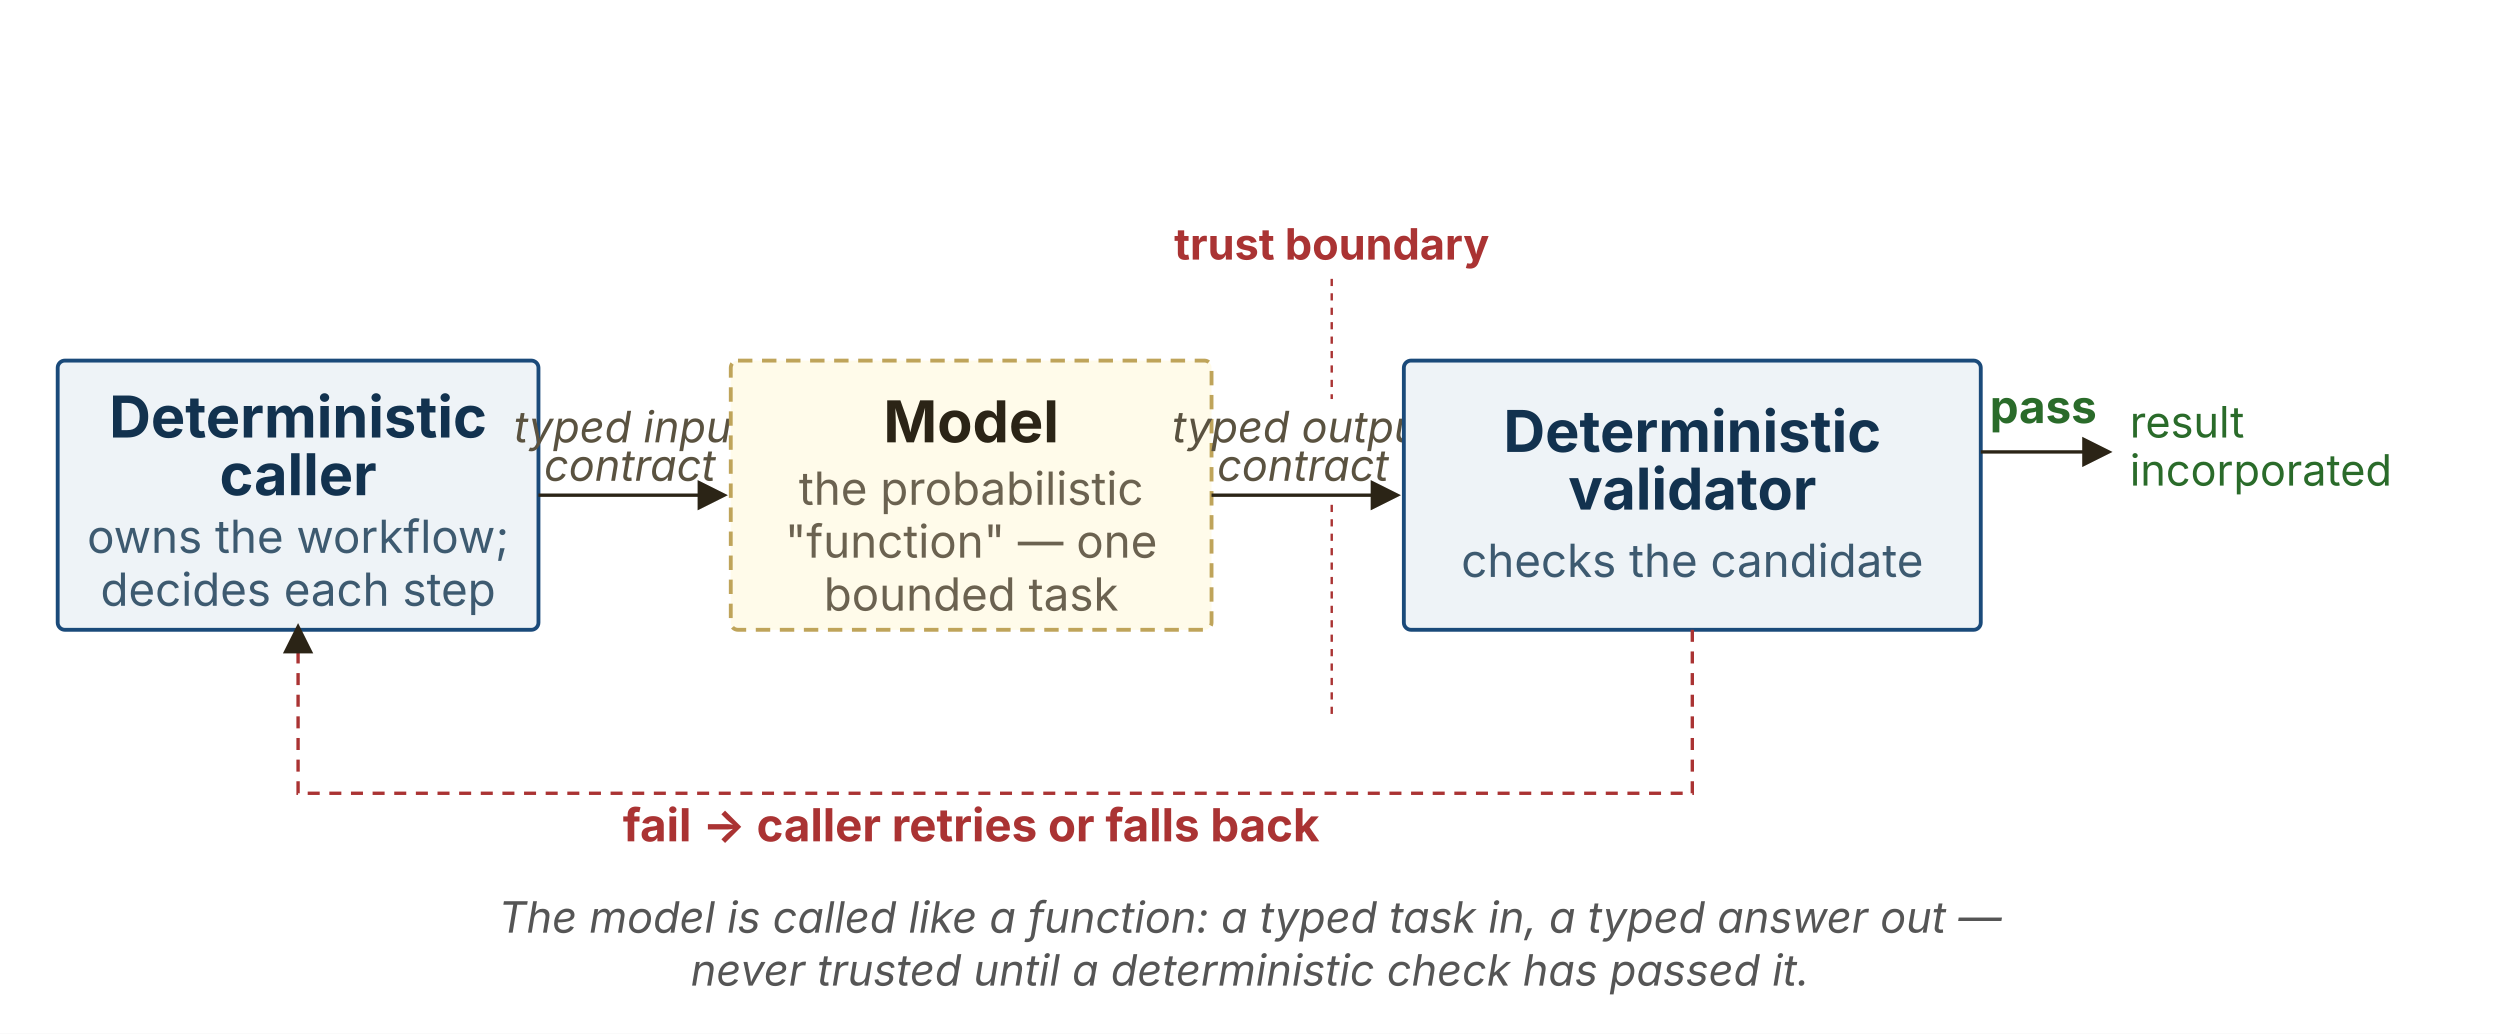
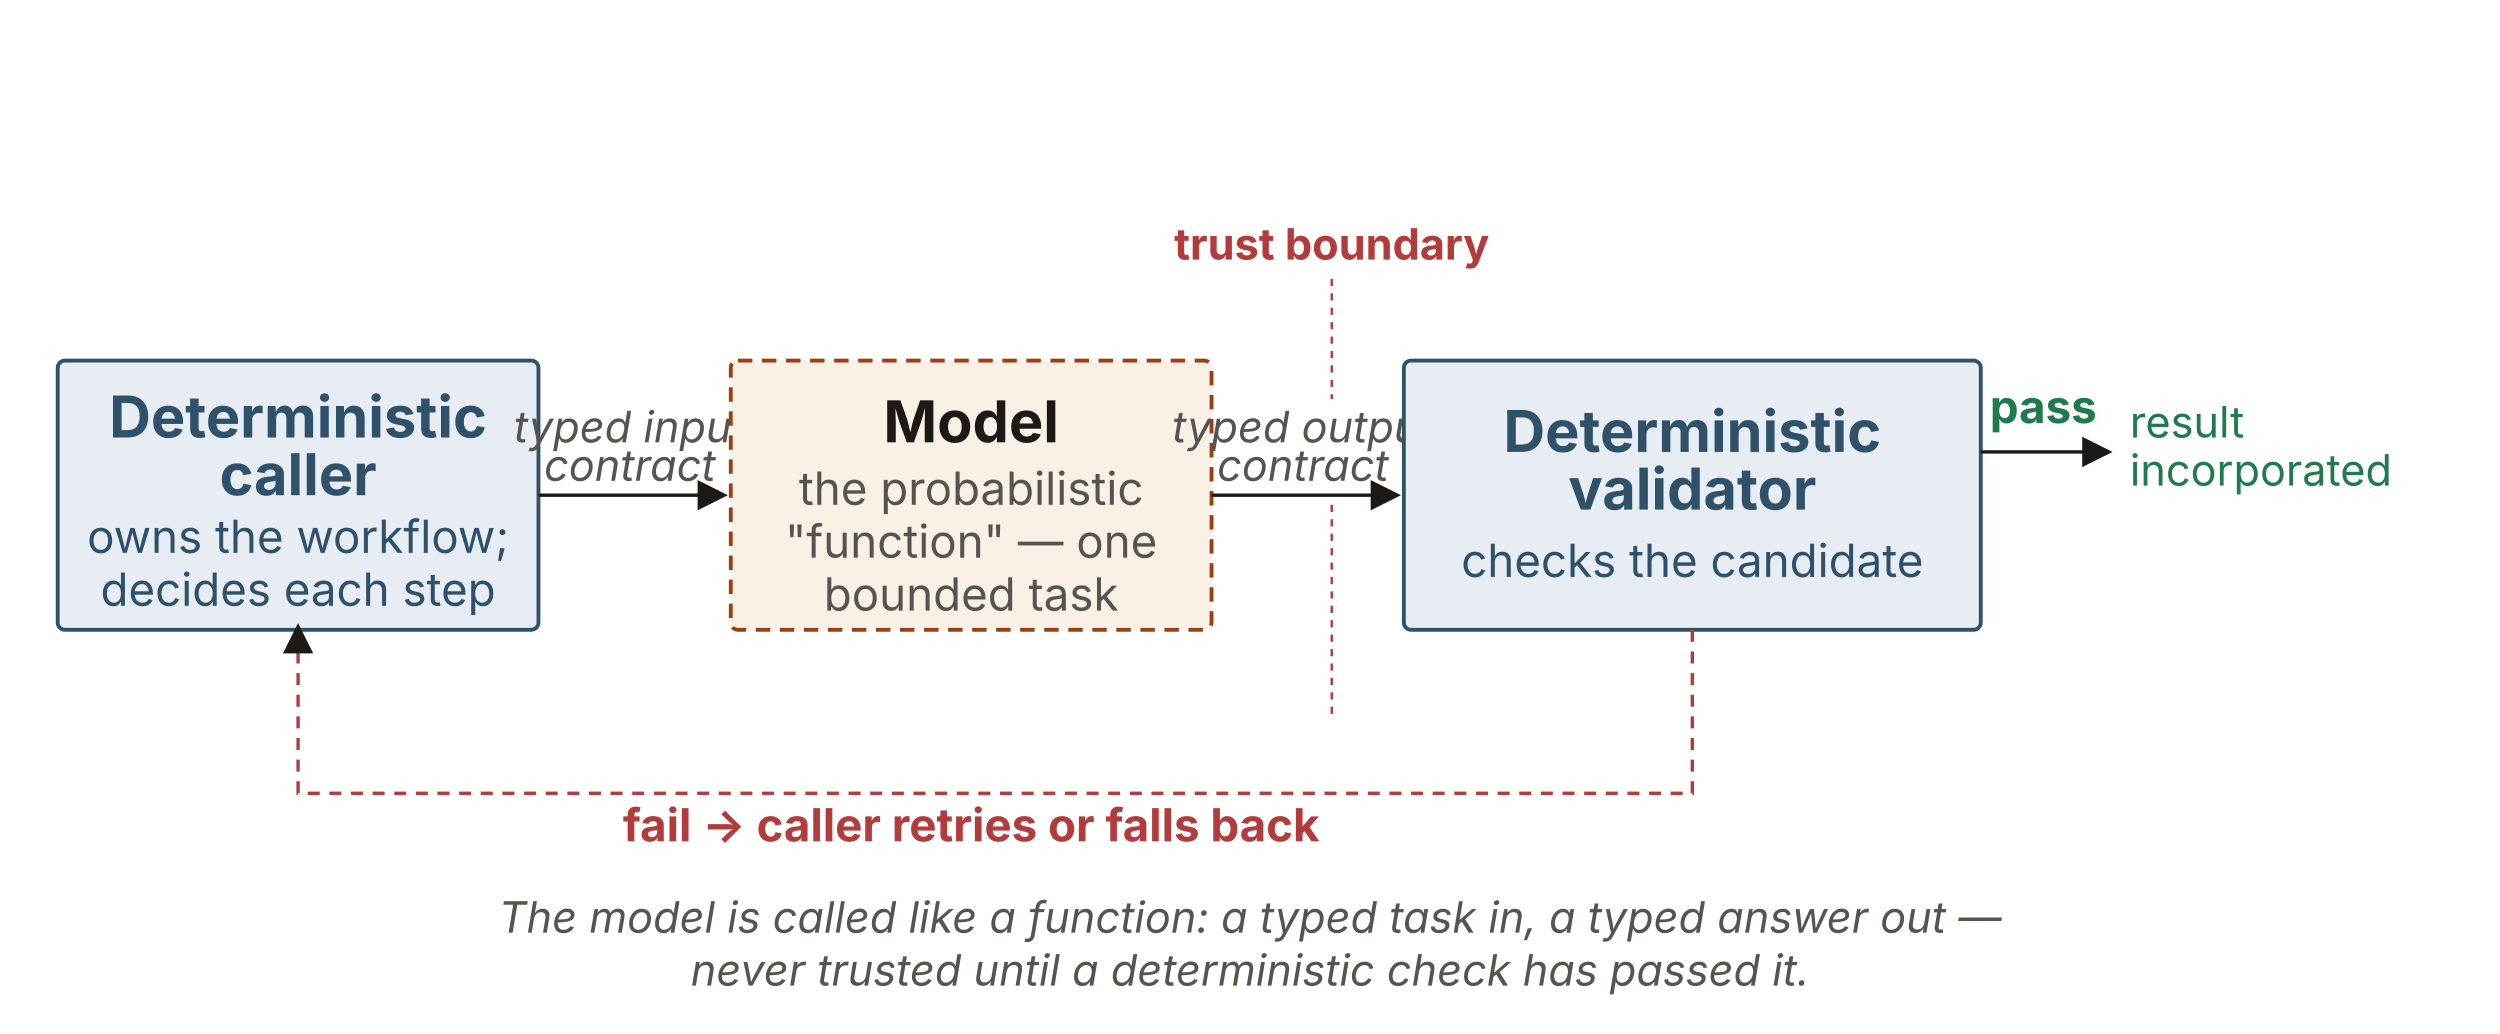
<svg xmlns="http://www.w3.org/2000/svg" viewBox="0 0 1040 430" width="1040" height="430" role="group" aria-labelledby="lfc-title lfc-desc" font-family="'Source Sans 3', -apple-system, 'Segoe UI', sans-serif">
  <rect x="0" y="0" width="1040" height="430" fill="#ffffff" />
  <defs>
    <marker id="lfc-arrow" markerWidth="9" markerHeight="9" refX="7" refY="4.5" orient="auto">
-       <path d="M0,0 L9,4.5 L0,9 z" fill="#2B2416" />
+       <path d="M0,0 L9,4.5 L0,9 z" fill="#1c1917" />
    </marker>
  </defs>
-   <rect x="24" y="150" width="200" height="112" rx="3" fill="#eef3f7" stroke="#1a4a7a" stroke-width="1.6" />
-   <text x="124" y="182" text-anchor="middle" font-size="24" font-weight="bold" fill="#12324f">Deterministic</text>
-   <text x="124" y="206" text-anchor="middle" font-size="24" font-weight="bold" fill="#12324f">caller</text>
-   <text x="124" y="230" text-anchor="middle" font-size="19" fill="#3d5a70">owns the workflow;</text>
-   <text x="124" y="252" text-anchor="middle" font-size="19" fill="#3d5a70">decides each step</text>
-   <line x1="224" y1="206" x2="300" y2="206" stroke="#2B2416" stroke-width="1.4" marker-end="url(#lfc-arrow)" />
-   <text x="262" y="184" text-anchor="middle" font-size="18" font-style="italic" fill="#5a5240">typed input</text>
-   <text x="262" y="200" text-anchor="middle" font-size="18" font-style="italic" fill="#5a5240">contract</text>
-   <rect x="304" y="150" width="200" height="112" rx="3" fill="#FFFBEA" stroke="#BFA45A" stroke-width="1.6" stroke-dasharray="6 4" />
-   <text x="404" y="184" text-anchor="middle" font-size="24" font-weight="bold" fill="#2B2416">Model</text>
-   <text x="404" y="210" text-anchor="middle" font-size="19" fill="#6b6250">the probabilistic</text>
-   <text x="404" y="232" text-anchor="middle" font-size="19" fill="#6b6250">"function" — one</text>
-   <text x="404" y="254" text-anchor="middle" font-size="19" fill="#6b6250">bounded task</text>
-   <line x1="504" y1="206" x2="580" y2="206" stroke="#2B2416" stroke-width="1.4" marker-end="url(#lfc-arrow)" />
-   <text x="542" y="184" text-anchor="middle" font-size="18" font-style="italic" fill="#5a5240">typed output</text>
-   <text x="542" y="200" text-anchor="middle" font-size="18" font-style="italic" fill="#5a5240">contract</text>
-   <rect x="584" y="150" width="240" height="112" rx="3" fill="#eef3f7" stroke="#1a4a7a" stroke-width="1.6" />
-   <text x="704" y="188" text-anchor="middle" font-size="24" font-weight="bold" fill="#12324f">Deterministic</text>
-   <text x="704" y="212" text-anchor="middle" font-size="24" font-weight="bold" fill="#12324f">validator</text>
-   <text x="704" y="240" text-anchor="middle" font-size="19" fill="#3d5a70">checks the candidate</text>
-   <line x1="554" y1="116" x2="554" y2="166" stroke="#a33" stroke-width="1" stroke-dasharray="3 3" />
-   <line x1="554" y1="210" x2="554" y2="300" stroke="#a33" stroke-width="1" stroke-dasharray="3 3" />
-   <text x="554" y="108" text-anchor="middle" font-size="18" font-weight="bold" fill="#a33">trust boundary</text>
-   <line x1="824" y1="188" x2="876" y2="188" stroke="#2B2416" stroke-width="1.4" marker-end="url(#lfc-arrow)" />
-   <text x="850" y="176" text-anchor="middle" font-size="19" font-weight="bold" fill="#2a6b2a">pass</text>
-   <text x="886" y="182" text-anchor="start" font-size="18" fill="#2a6b2a">result</text>
-   <text x="886" y="202" text-anchor="start" font-size="18" fill="#2a6b2a">incorporated</text>
-   <path d="M704,262 L704,330 L124,330 L124,262" fill="none" stroke="#a33" stroke-width="1.4" stroke-dasharray="5 4" marker-end="url(#lfc-arrow)" />
-   <text x="404" y="350" text-anchor="middle" font-size="19" font-weight="bold" fill="#a33">fail → caller retries or falls back</text>
-   <text x="520" y="388" text-anchor="middle" font-size="18" font-style="italic" fill="#555">The model is called like a function: a typed task in, a typed answer out —</text>
-   <text x="520" y="410" text-anchor="middle" font-size="18" font-style="italic" fill="#555">never trusted until a deterministic check has passed it.</text>
+   <rect x="24" y="150" width="200" height="112" rx="3" fill="#e7edf3" stroke="#2f5169" stroke-width="1.6" />
+   <text x="124" y="182" text-anchor="middle" font-size="24" font-weight="bold" fill="#2f5169">Deterministic</text>
+   <text x="124" y="206" text-anchor="middle" font-size="24" font-weight="bold" fill="#2f5169">caller</text>
+   <text x="124" y="230" text-anchor="middle" font-size="19" fill="#2f5169">owns the workflow;</text>
+   <text x="124" y="252" text-anchor="middle" font-size="19" fill="#2f5169">decides each step</text>
+   <line x1="224" y1="206" x2="300" y2="206" stroke="#1c1917" stroke-width="1.4" marker-end="url(#lfc-arrow)" />
+   <text x="262" y="184" text-anchor="middle" font-size="18" font-style="italic" fill="#57534e">typed input</text>
+   <text x="262" y="200" text-anchor="middle" font-size="18" font-style="italic" fill="#57534e">contract</text>
+   <rect x="304" y="150" width="200" height="112" rx="3" fill="#faf1e6" stroke="#9a3f12" stroke-width="1.6" stroke-dasharray="6 4" />
+   <text x="404" y="184" text-anchor="middle" font-size="24" font-weight="bold" fill="#1c1917">Model</text>
+   <text x="404" y="210" text-anchor="middle" font-size="19" fill="#57534e">the probabilistic</text>
+   <text x="404" y="232" text-anchor="middle" font-size="19" fill="#57534e">"function" — one</text>
+   <text x="404" y="254" text-anchor="middle" font-size="19" fill="#57534e">bounded task</text>
+   <line x1="504" y1="206" x2="580" y2="206" stroke="#1c1917" stroke-width="1.4" marker-end="url(#lfc-arrow)" />
+   <text x="542" y="184" text-anchor="middle" font-size="18" font-style="italic" fill="#57534e">typed output</text>
+   <text x="542" y="200" text-anchor="middle" font-size="18" font-style="italic" fill="#57534e">contract</text>
+   <rect x="584" y="150" width="240" height="112" rx="3" fill="#e7edf3" stroke="#2f5169" stroke-width="1.6" />
+   <text x="704" y="188" text-anchor="middle" font-size="24" font-weight="bold" fill="#2f5169">Deterministic</text>
+   <text x="704" y="212" text-anchor="middle" font-size="24" font-weight="bold" fill="#2f5169">validator</text>
+   <text x="704" y="240" text-anchor="middle" font-size="19" fill="#2f5169">checks the candidate</text>
+   <line x1="554" y1="116" x2="554" y2="166" stroke="#b23b3b" stroke-width="1" stroke-dasharray="3 3" />
+   <line x1="554" y1="210" x2="554" y2="300" stroke="#b23b3b" stroke-width="1" stroke-dasharray="3 3" />
+   <text x="554" y="108" text-anchor="middle" font-size="18" font-weight="bold" fill="#b23b3b">trust boundary</text>
+   <line x1="824" y1="188" x2="876" y2="188" stroke="#1c1917" stroke-width="1.4" marker-end="url(#lfc-arrow)" />
+   <text x="850" y="176" text-anchor="middle" font-size="19" font-weight="bold" fill="#1f7a4d">pass</text>
+   <text x="886" y="182" text-anchor="start" font-size="18" fill="#1f7a4d">result</text>
+   <text x="886" y="202" text-anchor="start" font-size="18" fill="#1f7a4d">incorporated</text>
+   <path d="M704,262 L704,330 L124,330 L124,262" fill="none" stroke="#b23b3b" stroke-width="1.4" stroke-dasharray="5 4" marker-end="url(#lfc-arrow)" />
+   <text x="404" y="350" text-anchor="middle" font-size="19" font-weight="bold" fill="#b23b3b">fail → caller retries or falls back</text>
+   <text x="520" y="388" text-anchor="middle" font-size="18" font-style="italic" fill="#57534e">The model is called like a function: a typed task in, a typed answer out —</text>
+   <text x="520" y="410" text-anchor="middle" font-size="18" font-style="italic" fill="#57534e">never trusted until a deterministic check has passed it.</text>
</svg>
